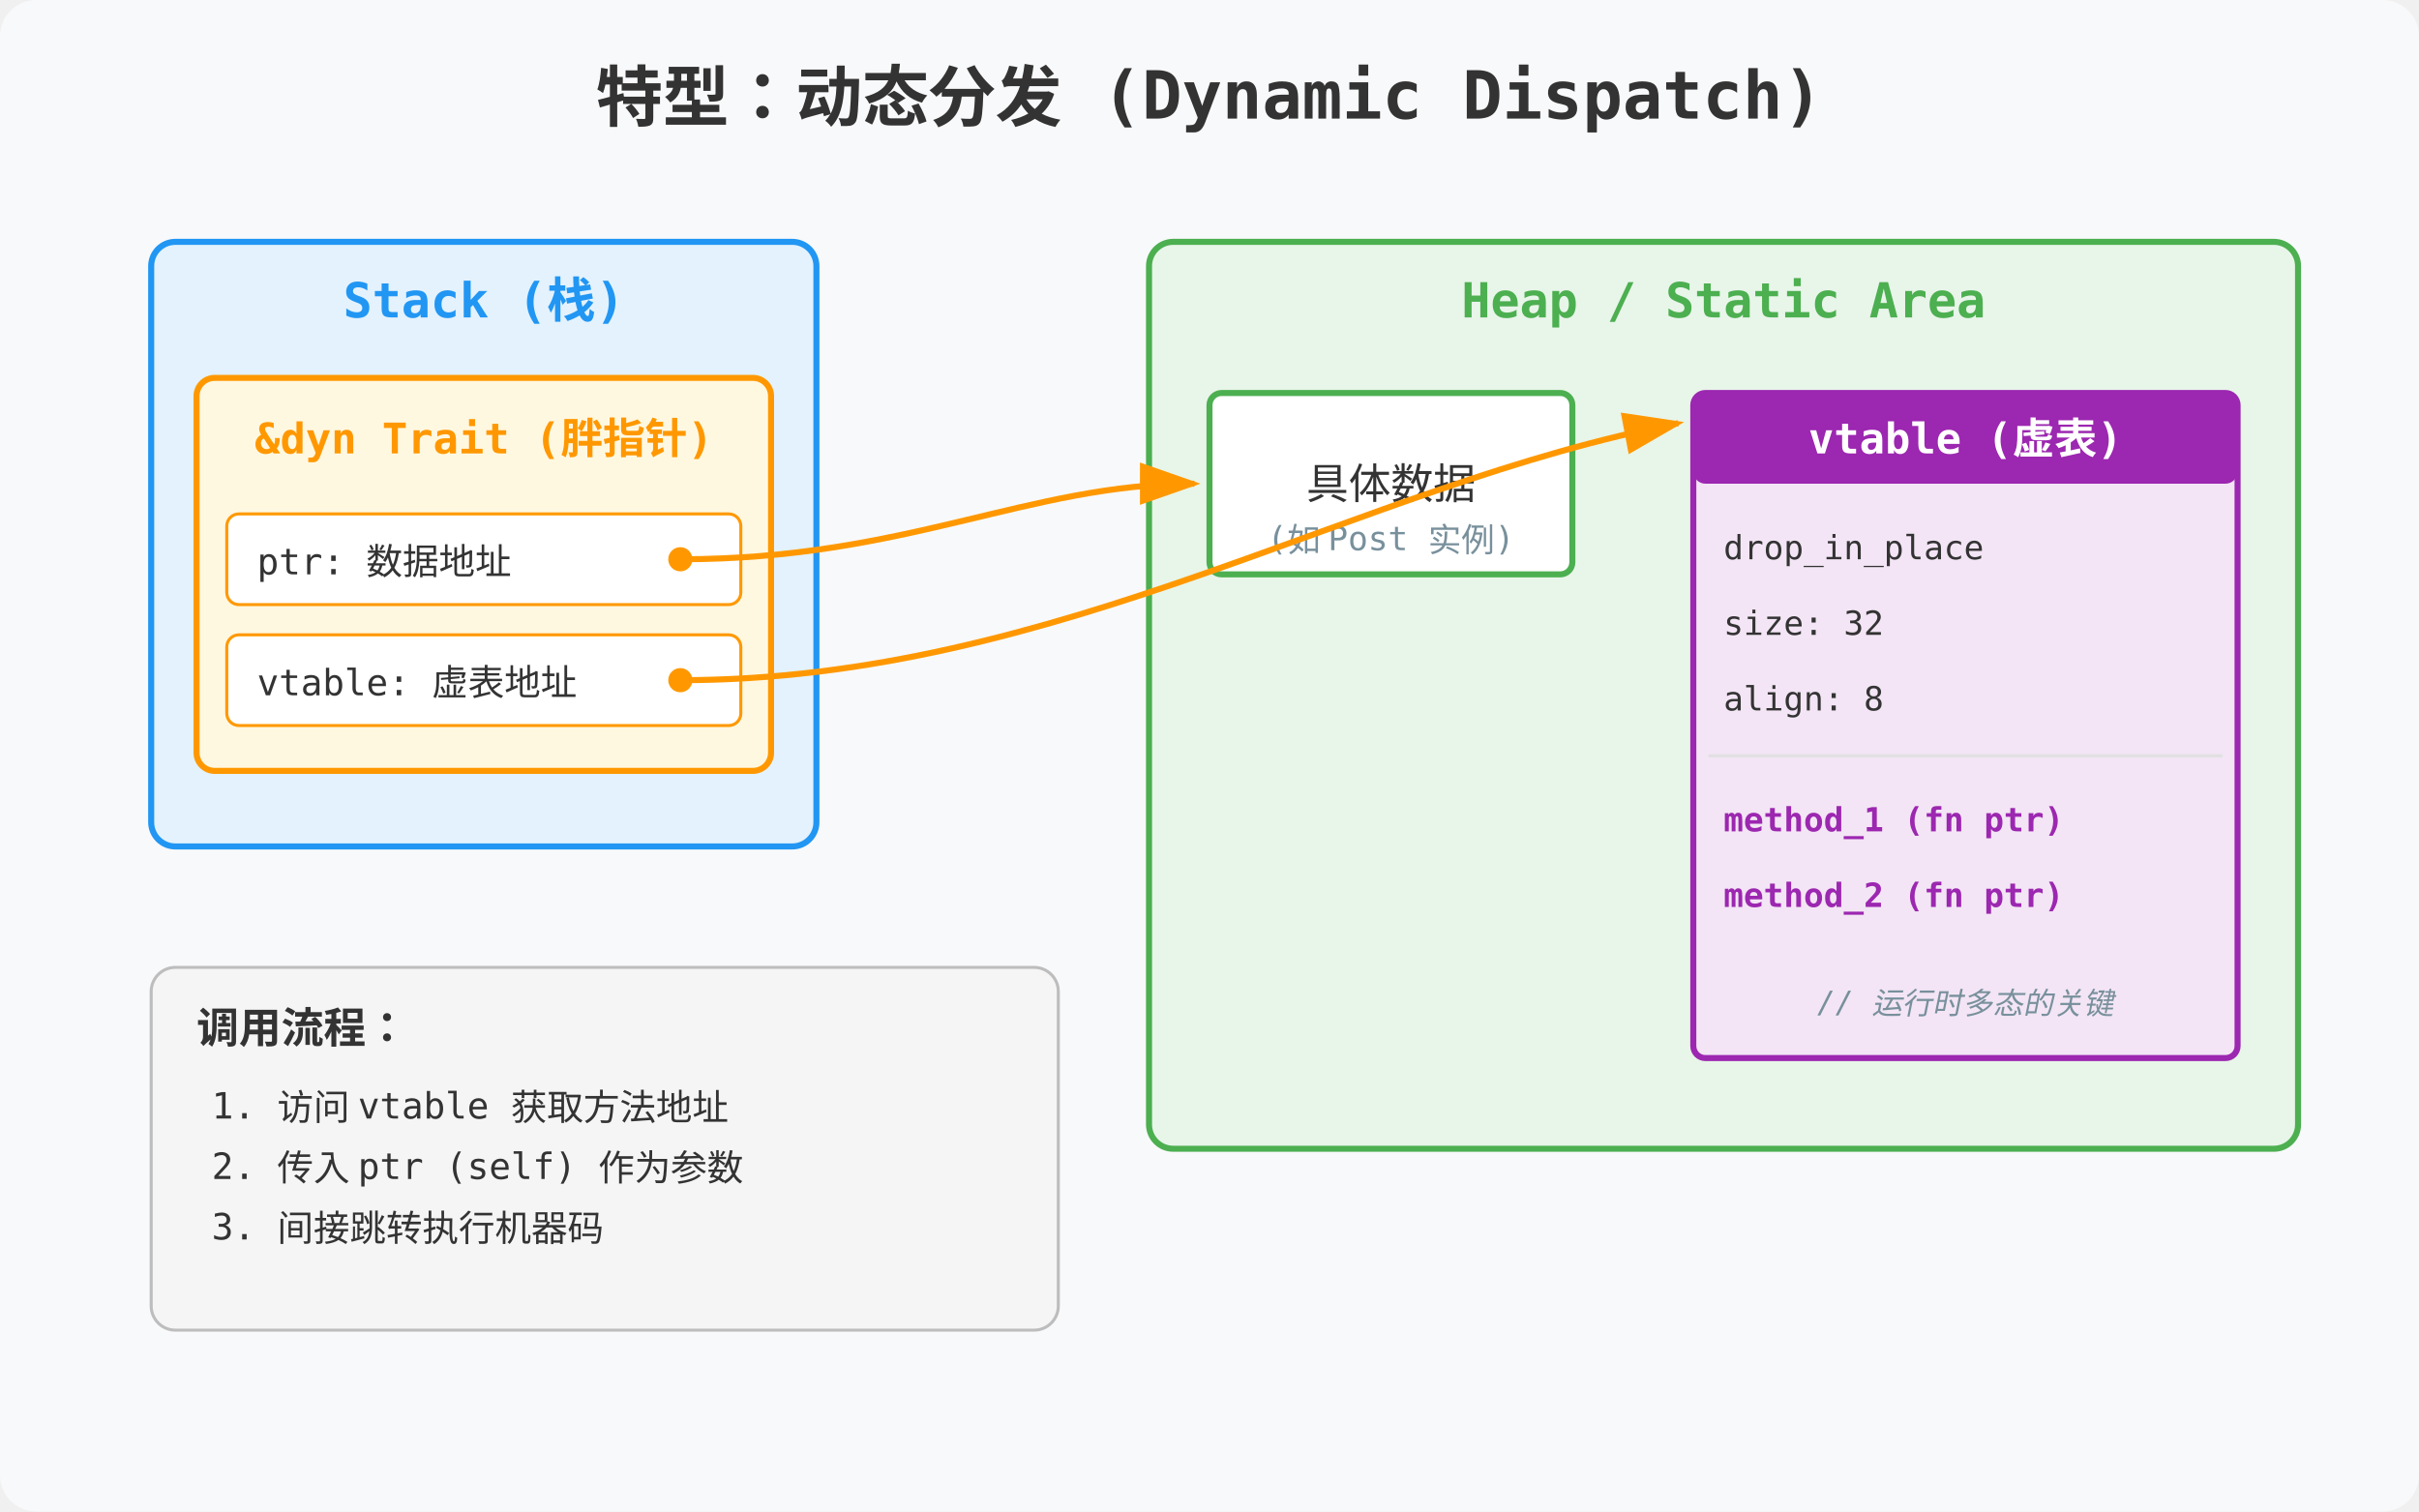
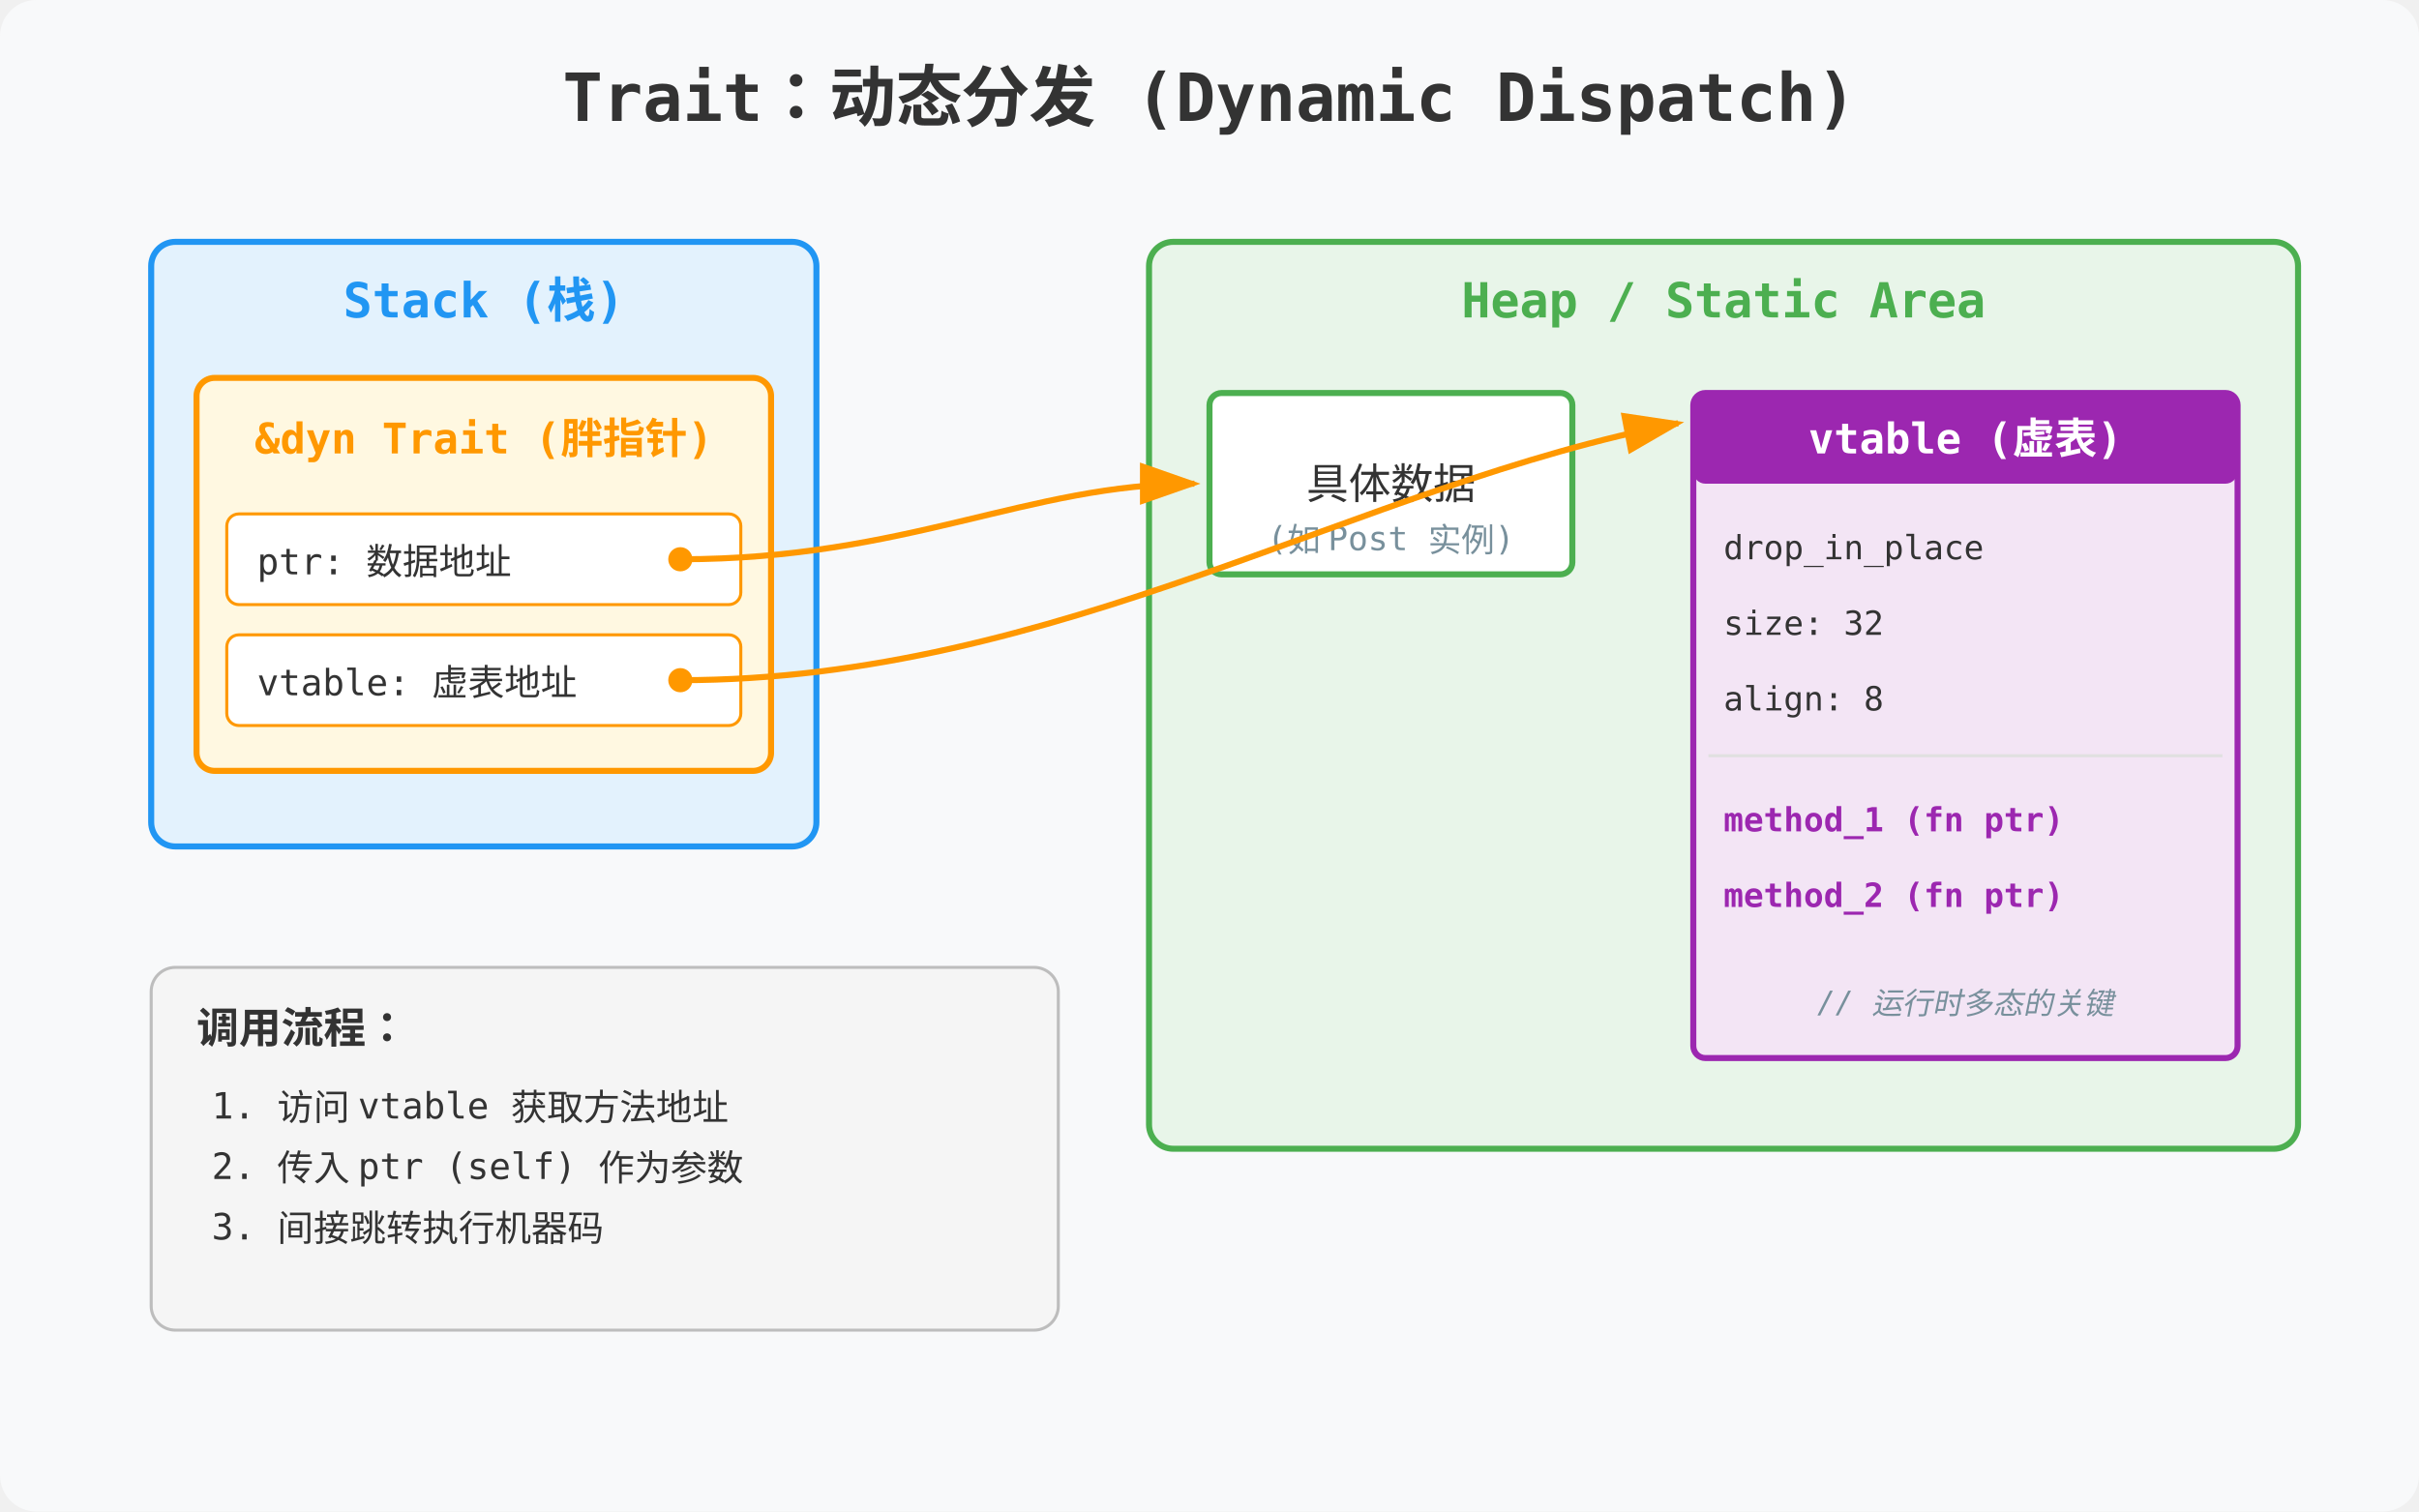
<svg xmlns="http://www.w3.org/2000/svg" width="800" height="500" viewBox="0 0 800 500">
  <rect width="800" height="500" fill="#f8f9fa" rx="12" />
-   <text x="400" y="40" font-family="JetBrains Mono, monospace" font-size="22" font-weight="bold" text-anchor="middle" fill="#333333">特型：动态分发 (Dynamic Dispatch)</text>
+   <text x="400" y="40" font-family="JetBrains Mono, monospace" font-size="22" font-weight="bold" text-anchor="middle" fill="#333333">Trait：动态分发 (Dynamic Dispatch)</text>
  <g transform="translate(50, 80)">
    <rect width="220" height="200" rx="8" fill="#e3f2fd" stroke="#2196f3" stroke-width="2" />
    <text x="110" y="25" font-family="JetBrains Mono, monospace" font-size="16" font-weight="bold" text-anchor="middle" fill="#2196f3">Stack (栈)</text>
    <g transform="translate(15, 45)">
      <rect width="190" height="130" rx="6" fill="#fff8e1" stroke="#ff9800" stroke-width="2" />
      <text x="95" y="25" font-family="JetBrains Mono, monospace" font-size="14" font-weight="bold" text-anchor="middle" fill="#ff9800">&amp;dyn Trait (胖指针)</text>
      <rect x="10" y="45" width="170" height="30" rx="4" fill="#ffffff" stroke="#ff9800" stroke-width="1" />
      <text x="20" y="65" font-family="JetBrains Mono, monospace" font-size="12" fill="#333333">ptr: 数据地址</text>
      <circle cx="160" cy="60" r="4" fill="#ff9800" id="data-ptr-start" />
      <rect x="10" y="85" width="170" height="30" rx="4" fill="#ffffff" stroke="#ff9800" stroke-width="1" />
      <text x="20" y="105" font-family="JetBrains Mono, monospace" font-size="12" fill="#333333">vtable: 虚表地址</text>
      <circle cx="160" cy="100" r="4" fill="#ff9800" id="vtable-ptr-start" />
    </g>
  </g>
  <g transform="translate(380, 80)">
    <rect width="380" height="300" rx="8" fill="#e8f5e9" stroke="#4caf50" stroke-width="2" />
    <text x="190" y="25" font-family="JetBrains Mono, monospace" font-size="16" font-weight="bold" text-anchor="middle" fill="#4caf50">Heap / Static Area</text>
    <g transform="translate(20, 50)">
      <rect width="120" height="60" rx="4" fill="#ffffff" stroke="#4caf50" stroke-width="2" />
      <text x="60" y="35" font-family="JetBrains Mono, monospace" font-size="14" text-anchor="middle" fill="#333333">具体数据</text>
      <text x="60" y="52" font-family="JetBrains Mono, monospace" font-size="11" text-anchor="middle" fill="#78909c">(如 Post 实例)</text>
    </g>
    <g transform="translate(180, 50)">
      <rect width="180" height="220" rx="4" fill="#f3e5f5" stroke="#9c27b0" stroke-width="2" />
      <rect width="180" height="30" rx="4" fill="#9c27b0" />
      <text x="90" y="20" font-family="JetBrains Mono, monospace" font-size="14" font-weight="bold" text-anchor="middle" fill="#ffffff">vtable (虚表)</text>
      <g font-family="JetBrains Mono, monospace" font-size="11" fill="#333333">
        <text x="10" y="55">drop_in_place</text>
        <text x="10" y="80">size: 32</text>
        <text x="10" y="105">align: 8</text>
        <line x1="5" y1="120" x2="175" y2="120" stroke="#e0e0e0" stroke-width="1" />
        <text x="10" y="145" font-weight="bold" fill="#9c27b0">method_1 (fn ptr)</text>
        <text x="10" y="170" font-weight="bold" fill="#9c27b0">method_2 (fn ptr)</text>
      </g>
      <text x="90" y="205" font-family="JetBrains Mono, monospace" font-size="10" font-style="italic" text-anchor="middle" fill="#78909c">// 运行时多态的关键</text>
    </g>
  </g>
  <g>
    <path d="M 225 185 C 300 185, 340 160, 395 160" stroke="#ff9800" stroke-width="2" fill="none" marker-end="url(#arrow-orange)" />
    <path d="M 225 225 C 350 225, 450 160, 555 140" stroke="#ff9800" stroke-width="2" fill="none" marker-end="url(#arrow-orange)" />
  </g>
  <g transform="translate(50, 320)">
    <rect width="300" height="120" rx="8" fill="#f5f5f5" stroke="#bdbdbd" stroke-width="1" />
    <text x="15" y="25" font-family="JetBrains Mono, monospace" font-size="14" font-weight="bold" fill="#333333">调用流程：</text>
    <text x="20" y="50" font-family="JetBrains Mono, monospace" font-size="12" fill="#333333">1. 访问 vtable 获取方法地址</text>
    <text x="20" y="70" font-family="JetBrains Mono, monospace" font-size="12" fill="#333333">2. 传入 ptr (self) 作为参数</text>
    <text x="20" y="90" font-family="JetBrains Mono, monospace" font-size="12" fill="#333333">3. 间接跳转执行机器码</text>
  </g>
  <defs>
    <marker id="arrow-orange" markerWidth="10" markerHeight="7" refX="9" refY="3.5" orient="auto">
      <polygon points="0 0, 10 3.5, 0 7" fill="#ff9800" />
    </marker>
  </defs>
</svg>
